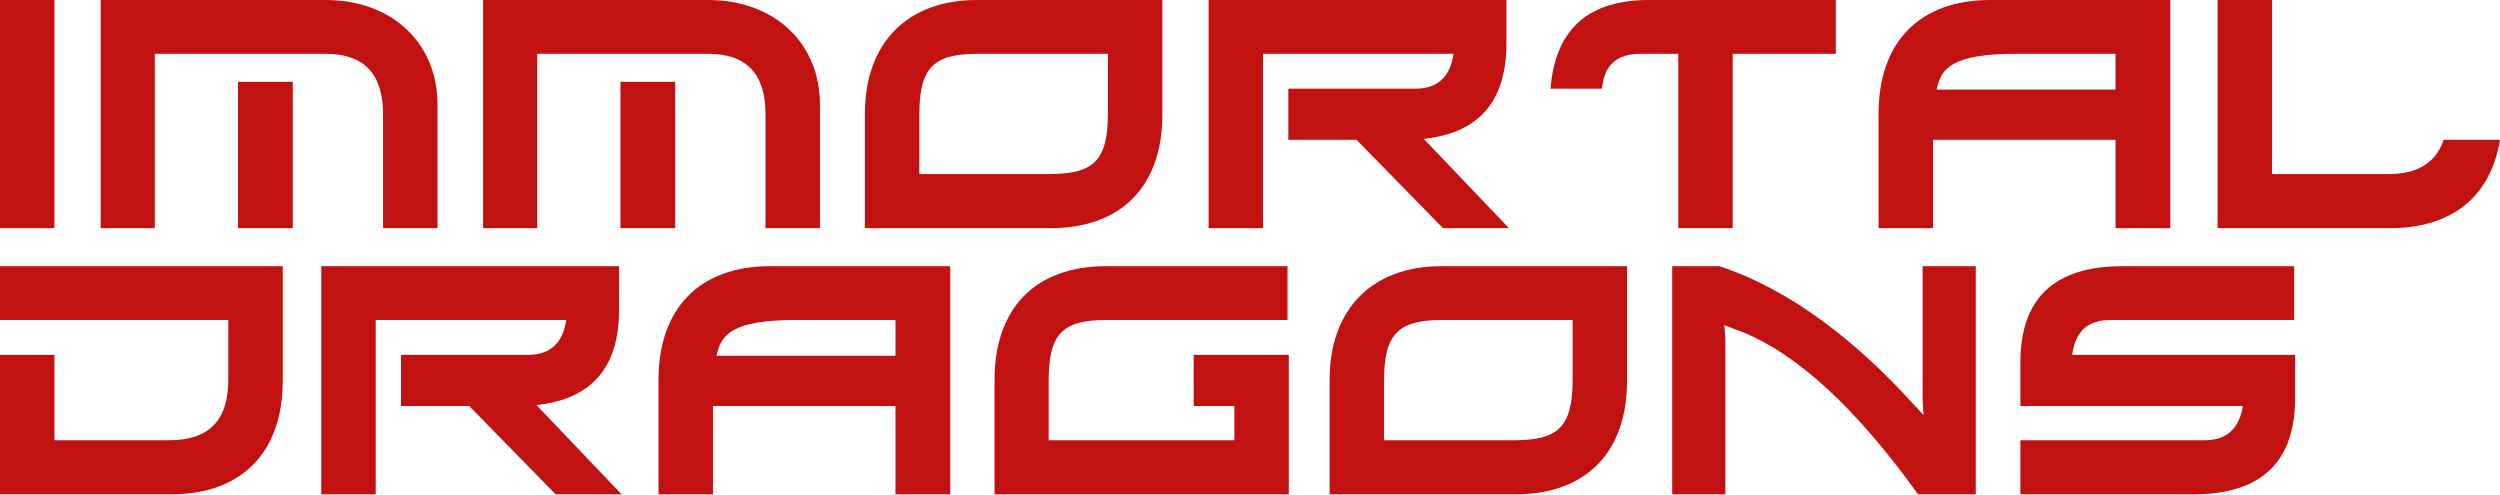
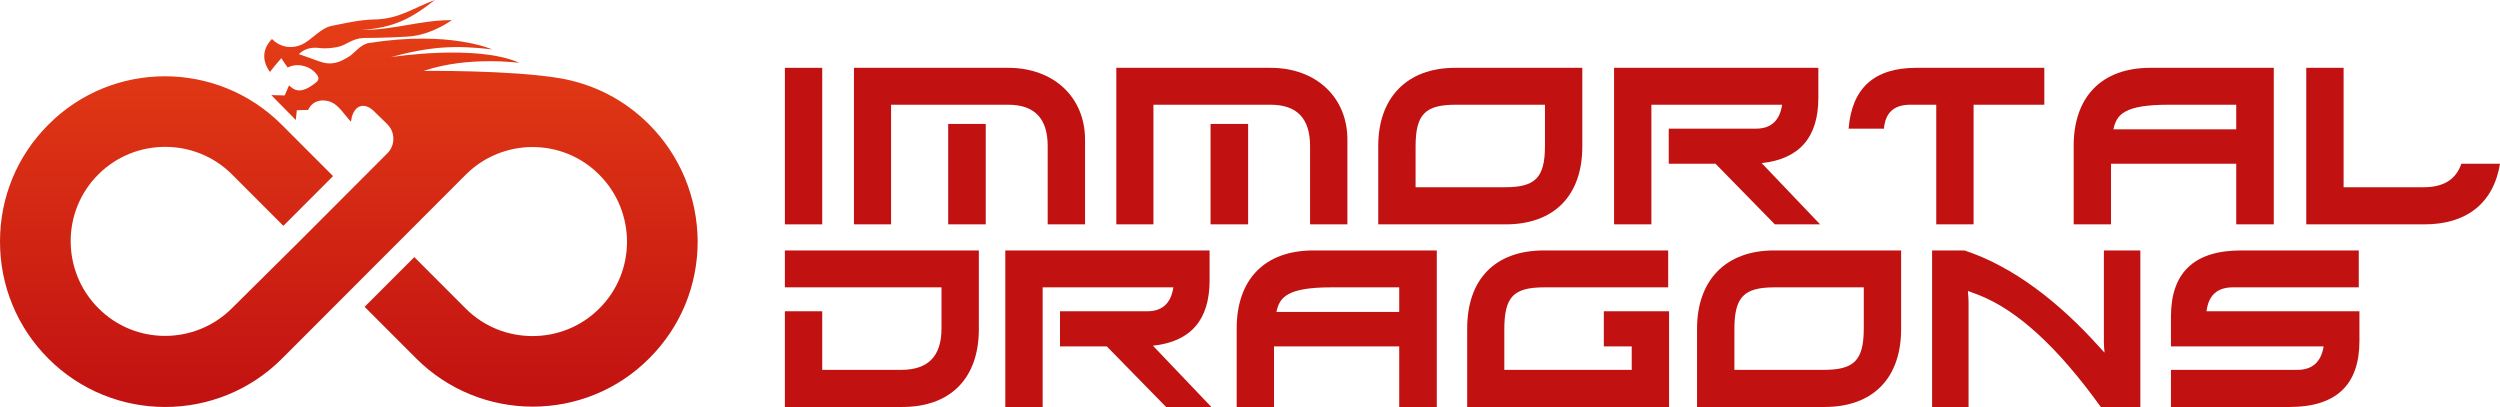
- <svg xmlns="http://www.w3.org/2000/svg" width="177" height="35" viewBox="0 0 177 35" fill="none">
-   <path d="M162.425 18.846V22.654H149.436C147.826 22.654 146.919 23.461 146.715 25.123H162.493V28.192C162.493 32.715 160.09 35 155.284 35H143.043V31.169H156.1C157.665 31.169 158.549 30.315 158.798 28.746H143.043V25.654C143.043 21.131 145.446 18.846 150.274 18.846H162.425Z" fill="#C11111" />
-   <path d="M139.884 18.846V35H135.803C131.451 28.954 127.257 25.008 123.131 23.415C122.836 23.323 122.474 23.161 122.088 23.023C122.134 23.6 122.156 23.992 122.156 24.154V35H118.393V18.846H121.726C126.804 20.508 131.519 24.246 135.486 28.631L136.189 29.392C136.143 28.907 136.121 28.561 136.121 28.331V18.846H139.884Z" fill="#C11111" />
-   <path d="M111.342 26.9V22.654H102.138C98.964 22.654 97.99 23.646 97.99 26.969V31.169H107.193C110.299 31.169 111.342 30.246 111.342 26.9ZM102.07 18.846H115.195V26.969C115.195 32 112.316 35 107.284 35H94.136V26.9C94.136 21.961 97.06 18.846 102.07 18.846Z" fill="#C11111" />
-   <path d="M78.325 18.846H91.156V22.654H78.393C75.174 22.654 74.245 23.623 74.245 27.038V31.169H87.393V28.746H84.514V25.123H91.247V35H70.414V26.9C70.414 21.846 73.27 18.846 78.325 18.846Z" fill="#C11111" />
-   <path d="M63.4 25.192V22.654H56.418C51.793 22.654 51.045 23.692 50.728 25.192H63.4ZM67.276 18.846V35H63.4V28.746H50.478V35H46.624V26.9C46.624 21.846 49.504 18.846 54.536 18.846H67.276Z" fill="#C11111" />
-   <path d="M28.392 28.746V25.123H37.414C38.978 25.123 39.863 24.246 40.089 22.654H26.601V35H22.747V18.846H43.83V21.938C43.83 26.023 41.88 28.261 37.981 28.677L44.011 35H39.341L33.221 28.746H28.392Z" fill="#C11111" />
-   <path d="M16.163 26.9V22.654H0V18.846H20.017V26.969C20.017 32 17.138 35 12.105 35H0V25.123H3.854V31.169H12.015C14.78 31.169 16.163 29.762 16.163 26.9Z" fill="#C11111" />
-   <path d="M157.006 0H160.86V12.323H169.134C171.174 12.323 172.466 11.515 173.01 9.9H177C176.32 14.031 173.486 16.154 169.202 16.154H157.006V0Z" fill="#C11111" />
-   <path d="M149.779 6.346V3.808H142.797C138.172 3.808 137.424 4.846 137.107 6.346H149.779ZM153.655 0V16.154H149.779V9.9H136.857V16.154H133.003V8.054C133.003 3 135.882 0 140.915 0H153.655Z" fill="#C11111" />
-   <path d="M129.974 0V3.808H122.675V16.154H118.821V3.808H116.146C114.469 3.808 113.562 4.615 113.426 6.277H109.776C110.116 2.077 112.428 0 116.758 0H129.974Z" fill="#C11111" />
-   <path d="M91.215 9.9V6.277H100.238C101.802 6.277 102.686 5.4 102.913 3.808H89.424V16.154H85.571V0H106.653V3.092C106.653 7.177 104.703 9.415 100.804 9.831L106.834 16.154H102.164L96.044 9.9H91.215Z" fill="#C11111" />
-   <path d="M78.441 8.054V3.808H69.238C66.064 3.808 65.089 4.8 65.089 8.123V12.323H74.293C77.398 12.323 78.441 11.4 78.441 8.054ZM69.17 0H82.295V8.123C82.295 13.154 79.416 16.154 74.383 16.154H61.235V8.054C61.235 3.115 64.16 0 69.17 0Z" fill="#C11111" />
-   <path d="M43.929 16.154V5.792H47.806V16.154H43.929ZM34.204 16.154V0H50.118C54.833 0 58.052 3.046 58.052 7.408V16.154H54.199V8.077C54.199 5.215 52.838 3.808 50.118 3.808H38.035V16.154H34.204Z" fill="#C11111" />
-   <path d="M16.853 16.154V5.792H20.73V16.154H16.853ZM7.128 16.154V0H23.042C27.757 0 30.976 3.046 30.976 7.408V16.154H27.122V8.077C27.122 5.215 25.762 3.808 23.042 3.808H10.959V16.154H7.128Z" fill="#C11111" />
-   <path d="M3.855 0V16.154H0V0H3.855Z" fill="#C11111" />
+ <svg xmlns="http://www.w3.org/2000/svg" width="258" height="42" viewBox="0 0 258 42" fill="none">
+   <path d="M243.425 25.846V29.654H230.436C228.826 29.654 227.919 30.461 227.715 32.123H243.493V35.192C243.493 39.715 241.09 42 236.284 42H224.043V38.169H237.1C238.665 38.169 239.549 37.315 239.798 35.746H224.043V32.654C224.043 28.131 226.446 25.846 231.274 25.846H243.425Z" fill="#C11111" />
+   <path d="M220.884 25.846V42H216.803C212.451 35.954 208.257 32.008 204.131 30.415C203.836 30.323 203.474 30.161 203.088 30.023C203.134 30.6 203.156 30.992 203.156 31.154V42H199.393V25.846H202.726C207.804 27.508 212.519 31.246 216.486 35.63L217.189 36.392C217.143 35.907 217.121 35.561 217.121 35.331V25.846H220.884Z" fill="#C11111" />
+   <path d="M192.342 33.9V29.654H183.138C179.964 29.654 178.99 30.646 178.99 33.969V38.169H188.193C191.299 38.169 192.342 37.246 192.342 33.9ZM183.07 25.846H196.195V33.969C196.195 39 193.316 42 188.284 42H175.136V33.9C175.136 28.961 178.06 25.846 183.07 25.846Z" fill="#C11111" />
+   <path d="M159.325 25.846H172.156V29.654H159.393C156.174 29.654 155.245 30.623 155.245 34.038V38.169H168.393V35.746H165.514V32.123H172.247V42H151.414V33.9C151.414 28.846 154.27 25.846 159.325 25.846Z" fill="#C11111" />
+   <path d="M144.4 32.192V29.654H137.418C132.793 29.654 132.045 30.692 131.728 32.192H144.4ZM148.276 25.846V42H144.4V35.746H131.478V42H127.625V33.9C127.625 28.846 130.504 25.846 135.536 25.846H148.276Z" fill="#C11111" />
+   <path d="M109.392 35.746V32.123H118.414C119.978 32.123 120.863 31.246 121.089 29.654H107.601V42H103.747V25.846H124.83V28.938C124.83 33.023 122.88 35.261 118.981 35.677L125.011 42H120.341L114.22 35.746H109.392Z" fill="#C11111" />
+   <path d="M97.163 33.9V29.654H81V25.846H101.017V33.969C101.017 39 98.138 42 93.105 42H81V32.123H84.854V38.169H93.015C95.78 38.169 97.163 36.762 97.163 33.9Z" fill="#C11111" />
+   <path d="M238.006 7H241.86V19.323H250.134C252.174 19.323 253.466 18.515 254.01 16.9H258C257.32 21.031 254.486 23.154 250.202 23.154H238.006V7Z" fill="#C11111" />
+   <path d="M230.779 13.346V10.808H223.797C219.172 10.808 218.424 11.846 218.107 13.346H230.779ZM234.655 7V23.154H230.779V16.9H217.857V23.154H214.003V15.054C214.003 10 216.882 7 221.915 7H234.655Z" fill="#C11111" />
+   <path d="M210.974 7V10.808H203.675V23.154H199.821V10.808H197.146C195.469 10.808 194.562 11.615 194.426 13.277H190.776C191.116 9.077 193.428 7 197.758 7H210.974Z" fill="#C11111" />
+   <path d="M172.215 16.9V13.277H181.238C182.802 13.277 183.686 12.4 183.913 10.808H170.424V23.154H166.571V7H187.653V10.092C187.653 14.177 185.703 16.415 181.804 16.831L187.834 23.154H183.164L177.044 16.9H172.215Z" fill="#C11111" />
+   <path d="M159.441 15.054V10.808H150.238C147.064 10.808 146.089 11.8 146.089 15.123V19.323H155.293C158.399 19.323 159.441 18.4 159.441 15.054ZM150.17 7H163.295V15.123C163.295 20.154 160.416 23.154 155.384 23.154H142.235V15.054C142.235 10.115 145.16 7 150.17 7Z" fill="#C11111" />
+   <path d="M124.929 23.154V12.792H128.806V23.154H124.929ZM115.204 23.154V7H131.118C135.833 7 139.052 10.046 139.052 14.408V23.154H135.199V15.077C135.199 12.215 133.838 10.808 131.118 10.808H119.035V23.154H115.204Z" fill="#C11111" />
+   <path d="M97.853 23.154V12.792H101.73V23.154H97.853ZM88.128 23.154V7H104.042C108.757 7 111.976 10.046 111.976 14.408V23.154H108.122V15.077C108.122 12.215 106.762 10.808 104.042 10.808H91.959V23.154H88.128Z" fill="#C11111" />
+   <path d="M84.855 7V23.154H81.001V7H84.855Z" fill="#C11111" />
+   <path d="M66.976 12.832C64.377 10.231 61.19 8.671 57.829 8.081C52.666 7.214 43.727 7.318 43.727 7.318C48.266 5.757 53.602 6.486 53.602 6.486C49.166 4.509 40.331 5.896 40.331 5.896C44.42 4.786 46.984 4.647 50.795 5.098C50.795 5.098 46.395 3.121 38.079 4.439C37.282 4.543 36.589 5.445 36.139 5.757C35.03 6.486 34.164 6.798 32.882 6.312C32.258 6.069 31.6 5.861 30.837 5.584C31.496 4.96 32.223 4.855 33.02 4.96C33.609 5.029 34.268 4.96 34.822 4.855C35.792 4.647 36.277 3.988 37.525 3.919C37.525 3.919 39.846 3.919 41.994 3.78C44.142 3.676 45.91 2.566 46.637 2.081C43.484 2.046 40.608 3.121 37.317 3.087C40.643 2.879 42.514 1.873 44.87 0C42.549 0.867 41.163 1.977 38.564 2.012C37.109 2.046 35.619 2.393 34.233 2.671C33.09 2.879 32.189 4.127 31.114 4.613C29.971 5.098 28.828 4.821 28.065 4.023C27.061 5.064 27.026 6.277 27.858 7.422C28.169 7.006 28.55 6.555 29.036 6C29.347 6.52 29.555 6.763 29.694 6.971C30.664 6.451 32.015 6.798 32.674 7.665C33.124 8.22 32.674 8.462 32.362 8.705C31.08 9.642 30.422 9.399 29.832 8.809L29.382 9.85L27.996 9.815L30.526 12.382L30.629 11.376L31.808 11.341C32.258 10.301 33.401 10.197 34.198 10.543C35.03 10.925 35.584 11.896 36.208 12.555C36.242 12.486 36.277 12.277 36.312 12.035C36.693 10.821 37.594 10.578 38.529 11.41L39.95 12.798C40.782 13.595 40.816 14.948 40.019 15.78L30.872 24.936L30.803 25.006L23.942 31.803C20.131 35.618 13.929 35.618 10.152 31.803C6.341 27.988 6.341 21.78 10.152 18C12.058 16.093 14.553 15.156 17.047 15.156C19.542 15.156 22.037 16.093 23.942 18L29.244 23.306L34.371 18.173L29.07 12.867C22.418 6.208 11.607 6.208 4.989 12.867C1.767 16.093 0 20.358 0 24.936C0 29.48 1.767 33.78 4.989 37.006C8.316 40.335 12.681 42 17.047 42C21.413 42 25.779 40.335 29.105 37.006L41.163 24.936L41.232 24.867L48.058 18.035C51.869 14.22 58.071 14.22 61.848 18.035C65.659 21.85 65.659 28.058 61.848 31.838C59.942 33.746 57.447 34.682 54.953 34.682C52.458 34.682 49.963 33.746 48.058 31.838L42.757 26.532L37.629 31.665L42.93 36.971C49.582 43.63 60.393 43.63 67.011 36.971C70.233 33.746 72 29.48 72 24.902C71.965 20.358 70.198 16.058 66.976 12.832Z" fill="url(#paint0_linear_2142_4533)" />
+   <defs>
+     <linearGradient id="paint0_linear_2142_4533" x1="22.759" y1="41.783" x2="22.759" y2="1.205" gradientUnits="userSpaceOnUse">
+       <stop stop-color="#C11111" />
+       <stop offset="1" stop-color="#E63F16" />
+     </linearGradient>
+   </defs>
</svg>
